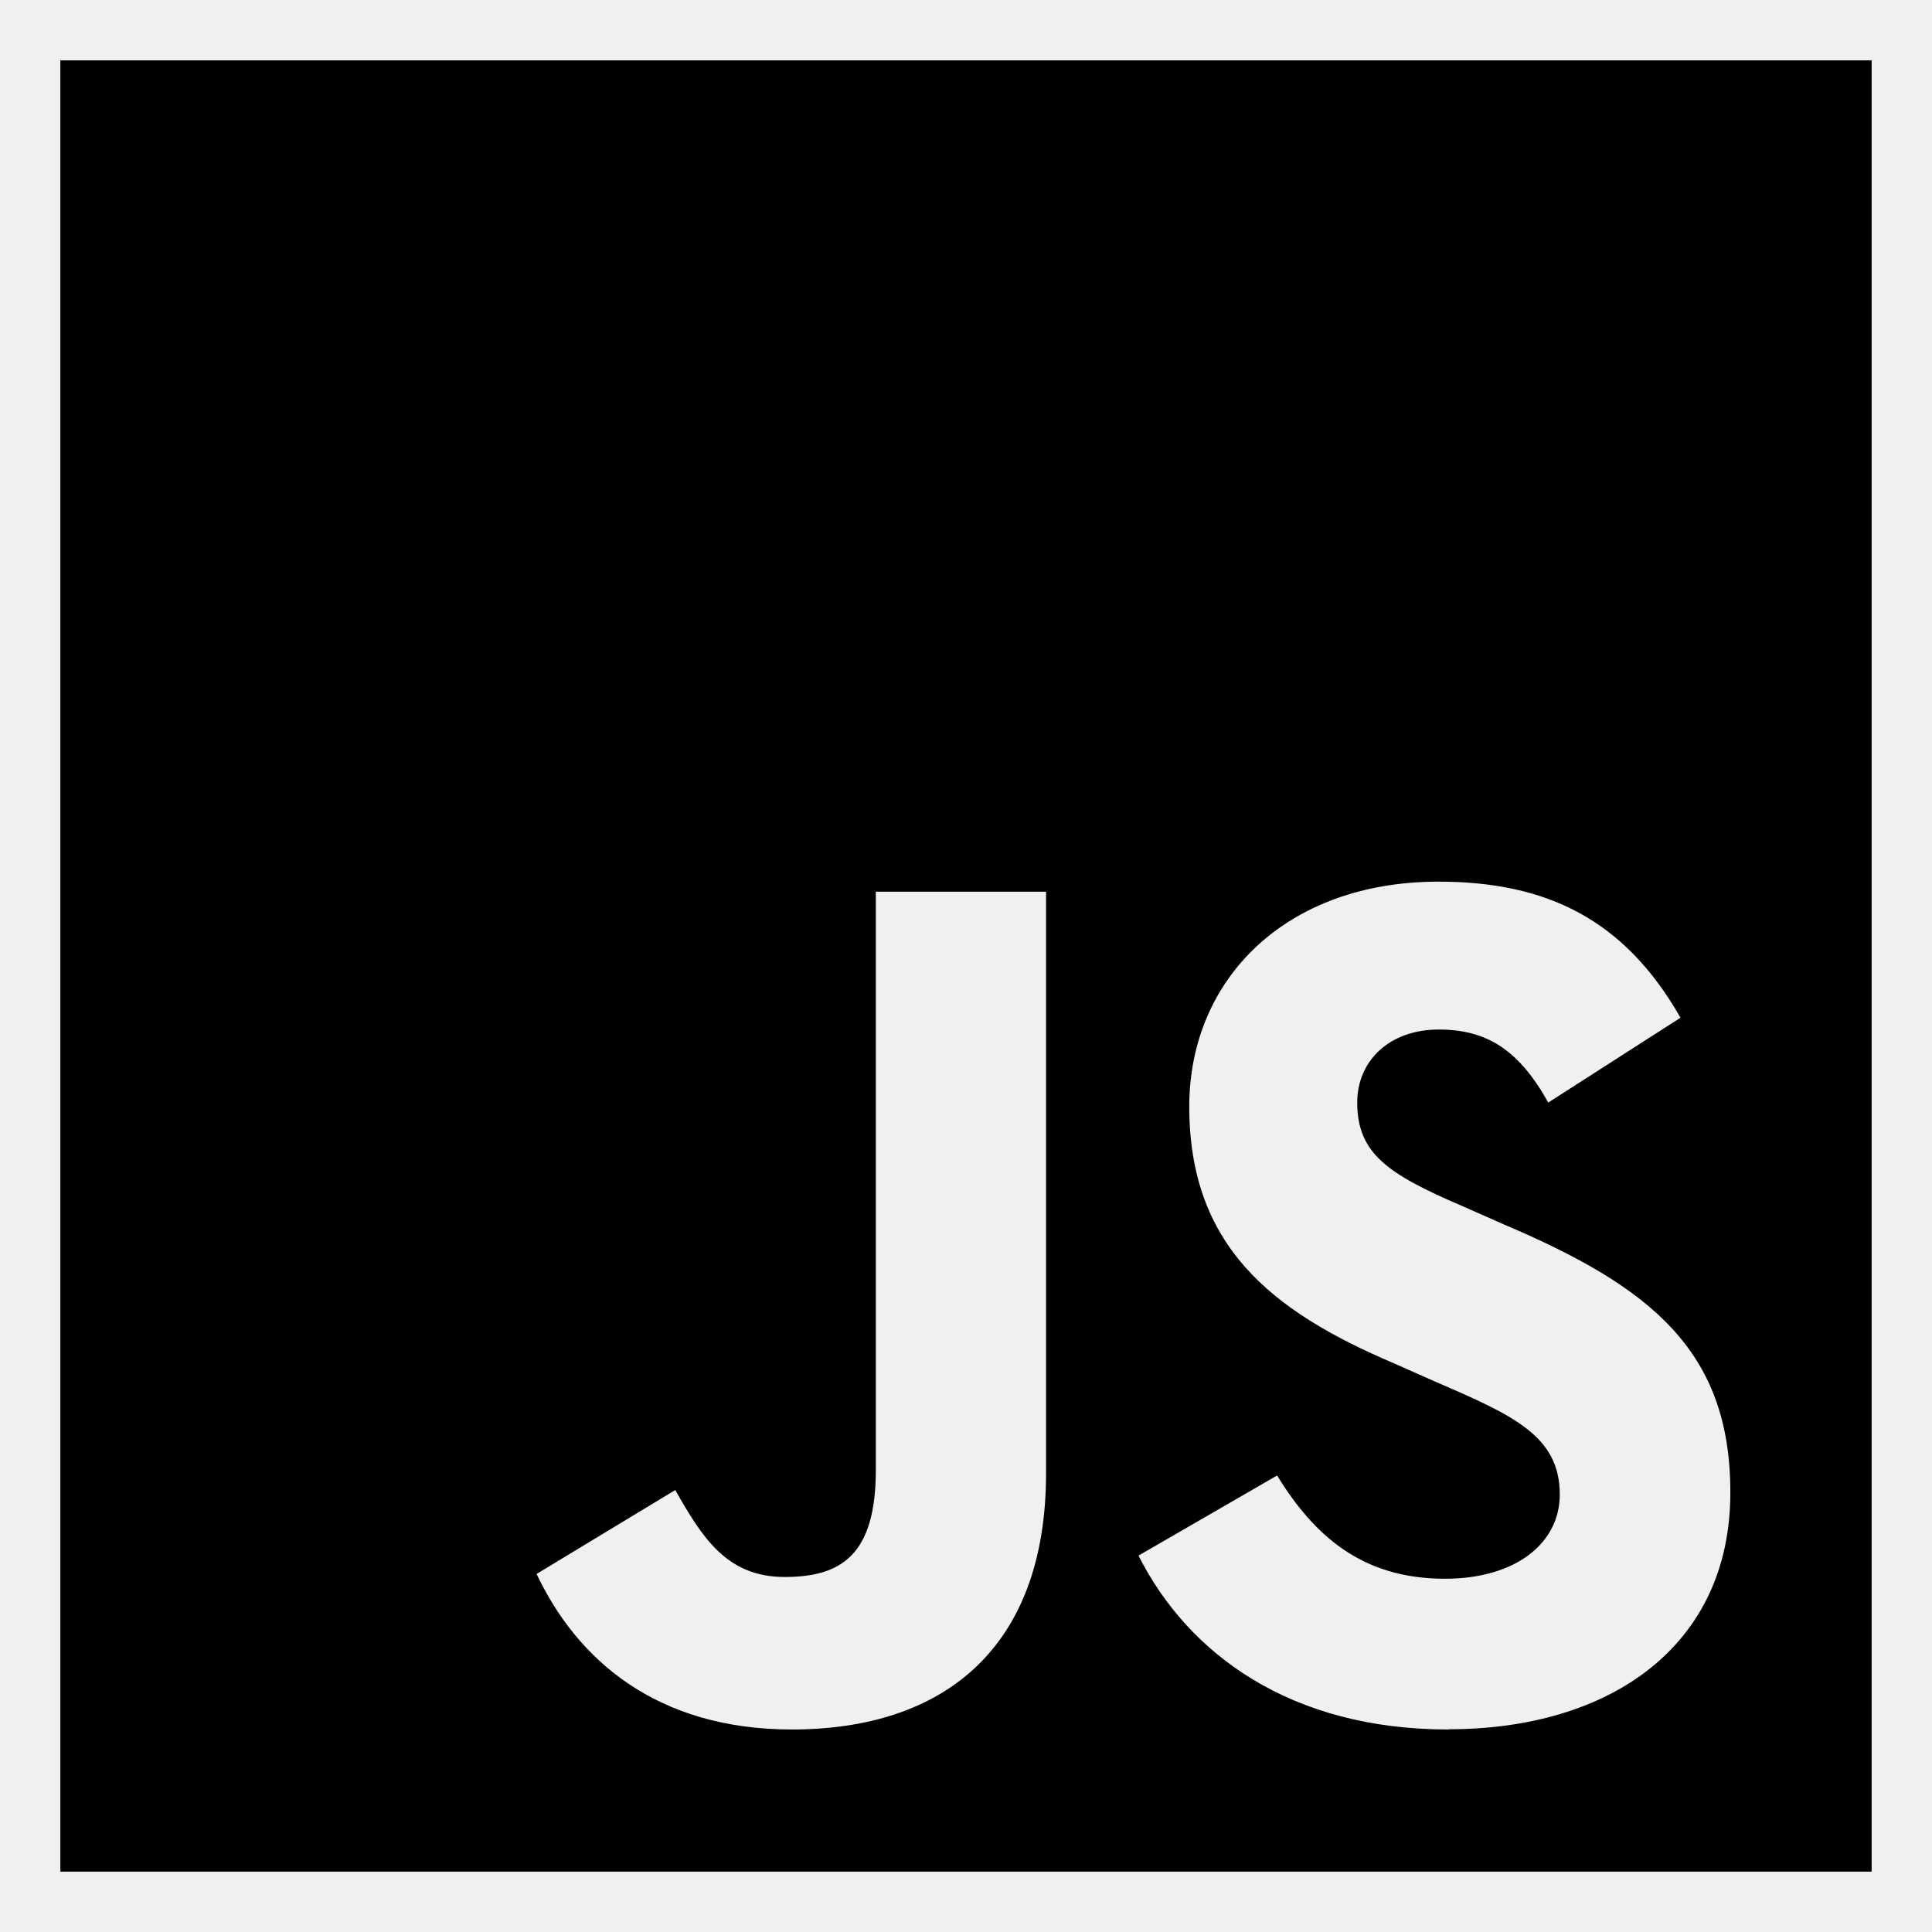
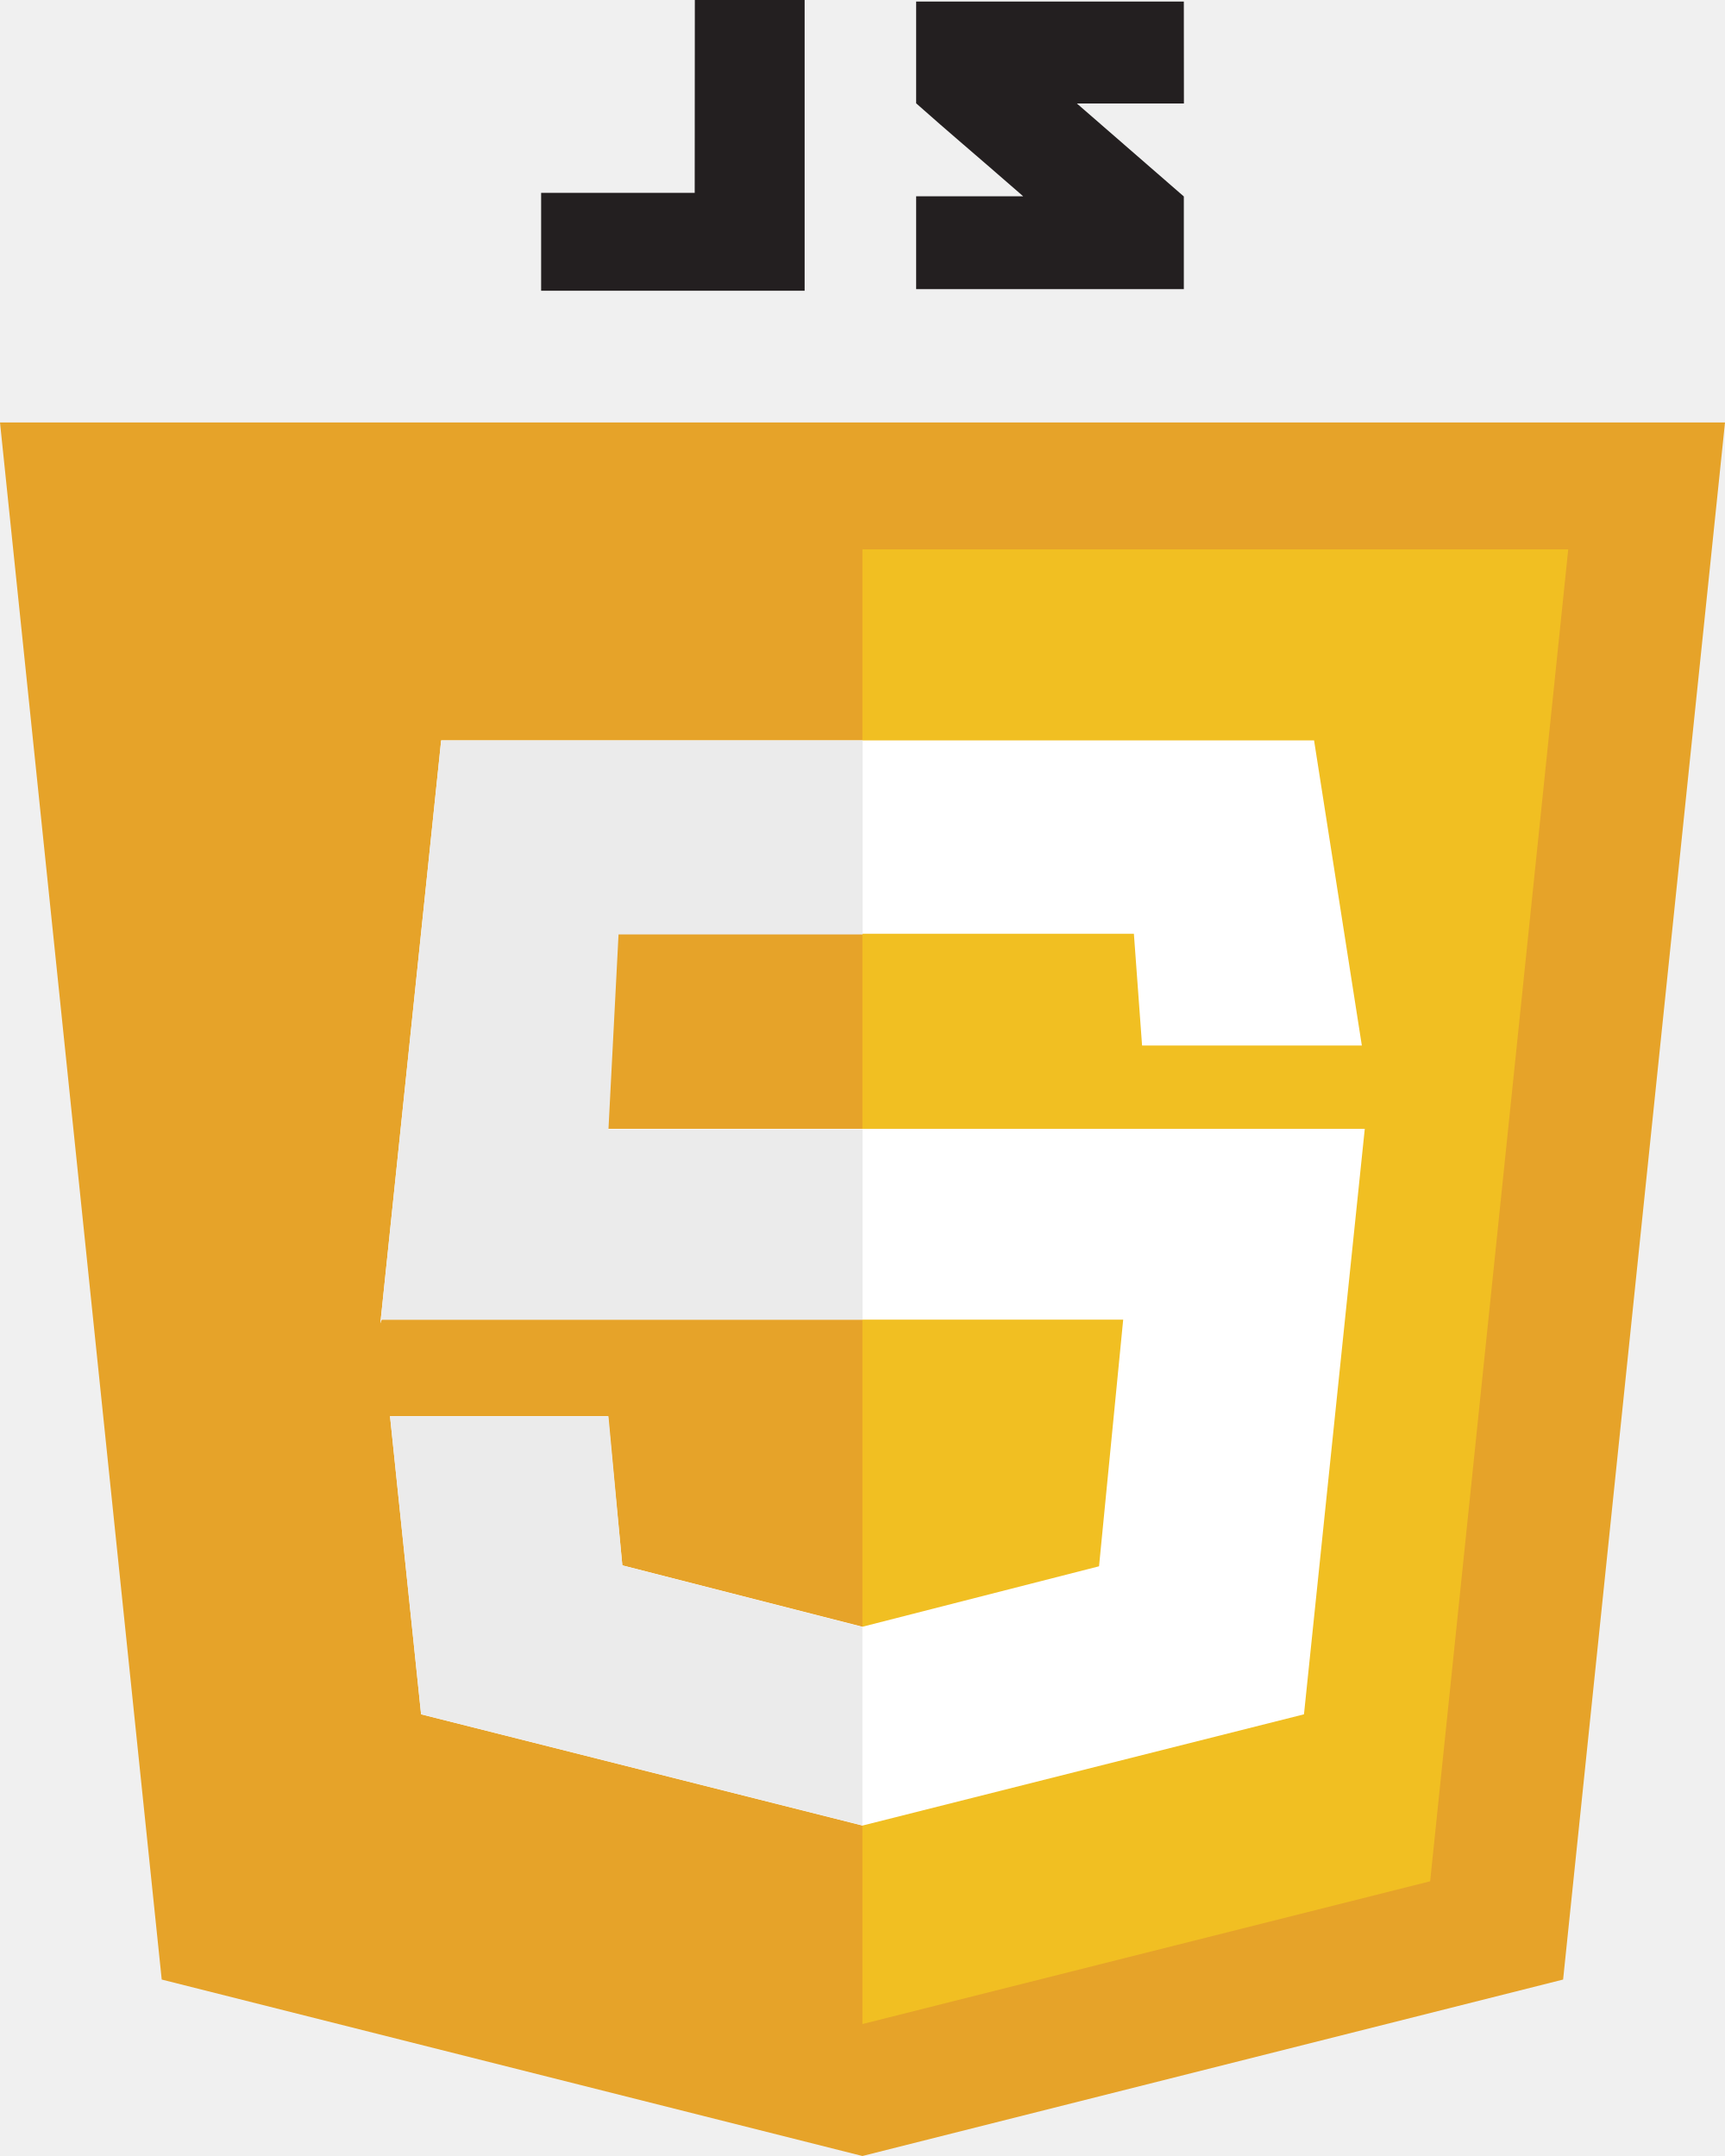
- <svg xmlns="http://www.w3.org/2000/svg" width="50" height="50" viewBox="0 0 50 50" fill="none">
-   <path d="M1.562 1.562V48.438H48.438V1.562H1.562ZM27.072 38.122C27.072 42.684 24.397 44.759 20.494 44.759C16.972 44.759 14.927 42.934 13.887 40.734L17.475 38.562C18.167 39.775 18.797 40.812 20.306 40.812C21.753 40.812 22.666 40.261 22.666 38.047V23.078H27.072V38.122ZM37.487 44.759C33.397 44.759 30.753 42.809 29.464 40.259L33.05 38.186C33.994 39.714 35.222 40.858 37.394 40.858C39.217 40.858 40.367 39.945 40.367 38.677C40.367 37.167 39.17 36.63 37.158 35.763L36.064 35.278C32.886 33.927 30.778 32.227 30.778 28.637C30.778 25.336 33.284 22.817 37.228 22.817C40.028 22.817 42.041 23.794 43.491 26.339L40.069 28.534C39.319 27.191 38.497 26.644 37.237 26.644C35.95 26.644 35.125 27.459 35.125 28.534C35.125 29.866 35.938 30.391 37.828 31.206L38.927 31.691C42.672 33.284 44.781 34.925 44.781 38.612C44.792 42.587 41.678 44.753 37.492 44.753L37.487 44.759Z" fill="black" />
+ <svg xmlns="http://www.w3.org/2000/svg" width="40" height="50" viewBox="0 0 40 50" fill="none">
+   <g clip-path="url(#clip0_97_2940)">
+     <path d="M40 9.798H0L3.75 45.908L19.998 50L36.246 45.908L40 9.798Z" fill="#E6A329" />
+     <path d="M19.998 12.74V46.94L33.163 43.629L36.365 12.74H19.998Z" fill="#F1BF22" />
+     <path d="M30.471 17.17H10.23L8.82 30.688L8.849 30.604H26.045L25.485 36.324L19.999 37.726L14.431 36.302L14.098 32.84H9.044L9.765 39.757L19.999 42.337L30.237 39.757L31.647 26.179H13.397L13.631 21.655H26.293L26.483 24.247H31.579L30.471 17.17Z" fill="white" />
+     <path d="M20.003 17.17H10.23L8.82 30.688L8.849 30.604H20.002V26.194H14.109L14.343 21.67H20.003V17.17ZM14.109 32.842H9.043L9.764 39.756L19.998 42.333V37.732L14.431 36.304L14.109 32.842Z" fill="#EBEBEB" />
+     <path d="M16.109 4.472H12.548V6.742H18.658V0H16.112L16.109 4.472ZM27.451 0.036H21.244V2.396C22.073 3.132 22.505 3.486 23.726 4.552H21.244V6.705H27.451V4.556L24.971 2.4H27.453L27.451 0.036Z" fill="#231F20" />
+   </g>
+   <defs>
+     <clipPath id="clip0_97_2940">
+       <rect width="40" height="50" fill="white" />
+     </clipPath>
+   </defs>
</svg>
